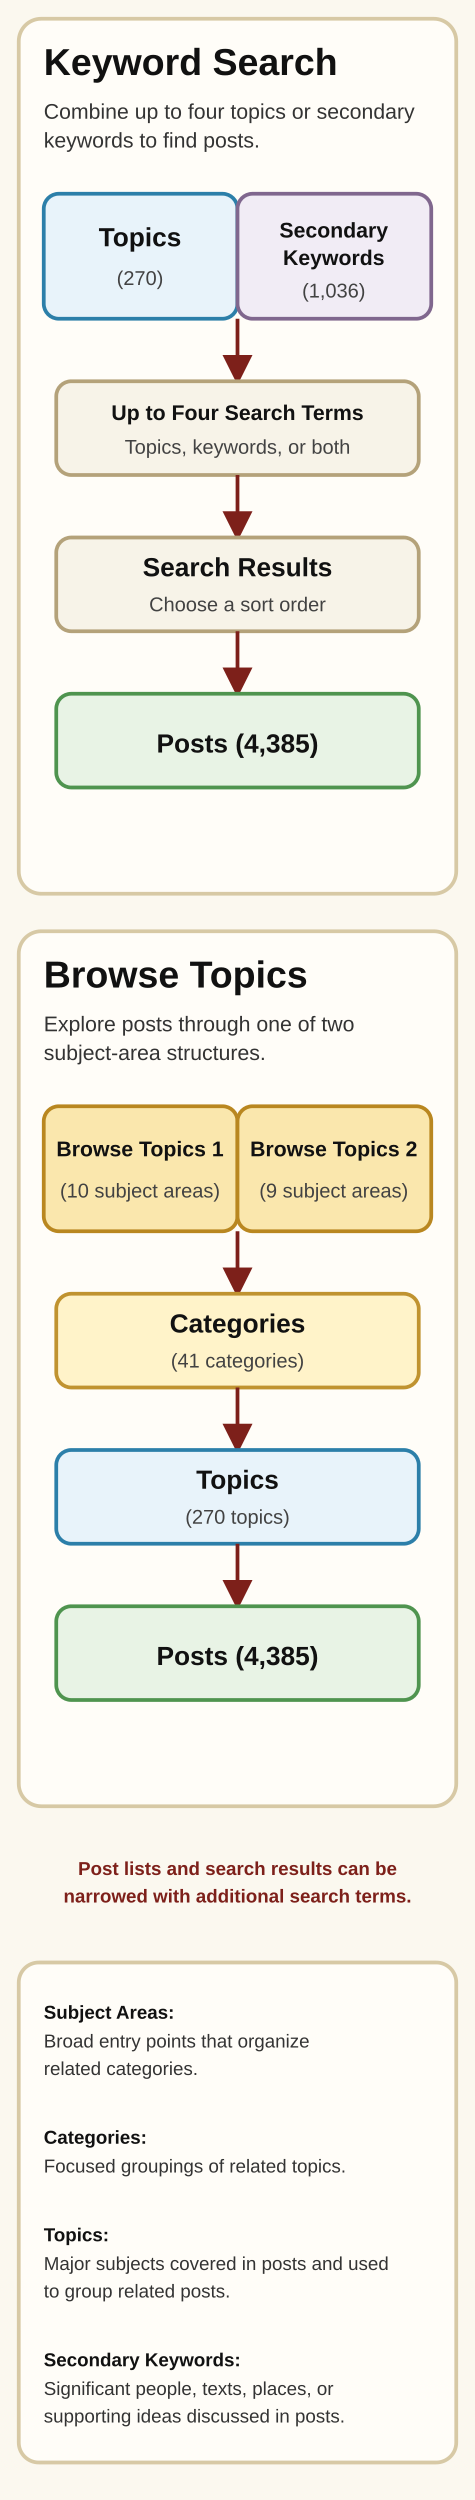
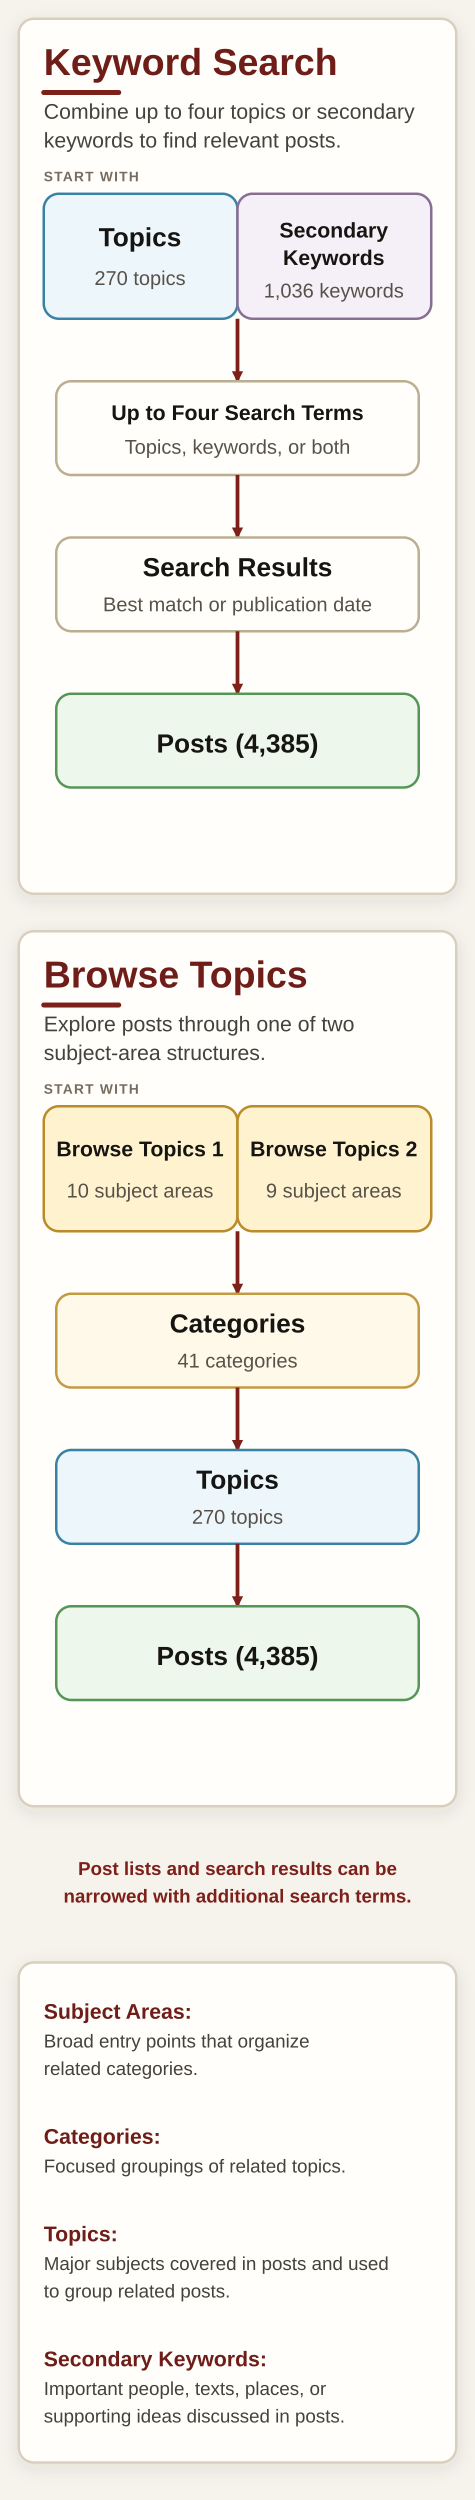
<svg xmlns="http://www.w3.org/2000/svg" width="380" height="2000" viewBox="0 0 380 2000" role="img" aria-labelledby="title description">
  <defs>
-     <marker id="arrow" markerWidth="8" markerHeight="8" refX="7" refY="4" orient="auto" markerUnits="strokeWidth">
-       <path d="M0,0 L8,4 L0,8 z" fill="#7d201a" />
+     <filter id="shadow" x="-10%" y="-10%" width="120%" height="130%">
+       <feDropShadow dx="0" dy="4" stdDeviation="7" flood-color="#392d20" flood-opacity="0.10" />
+     </filter>
+     <marker id="arrow" markerWidth="9" markerHeight="9" refX="8" refY="4.5" orient="auto" markerUnits="userSpaceOnUse">
+       <path d="M0,0 L9,4.5 L0,9 z" fill="#7d201a" />
    </marker>
    <style>
-       .page { fill: #fbf8ef; }
-       .panel { fill: #fffdf8; stroke: #d7c9a5; stroke-width: 3; }
-       .box { stroke-width: 3; }
-       .process { fill: #f7f3e8; stroke: #b4a27a; }
-       .topic { fill: #e8f3fa; stroke: #2c7fa9; }
-       .keyword { fill: #f1ecf5; stroke: #80678e; }
-       .subject { fill: #fae7ad; stroke: #b98720; }
-       .category { fill: #fff3c9; stroke: #c09330; }
-       .post { fill: #e8f3e5; stroke: #4f944f; }
-       .heading { font: 700 48px Arial, Helvetica, sans-serif; fill: #111; }
-       .subheading { font: 400 25px Arial, Helvetica, sans-serif; fill: #333; }
-       .label { font: 700 30px Arial, Helvetica, sans-serif; fill: #111; }
-       .label-small { font: 700 25px Arial, Helvetica, sans-serif; fill: #111; }
-       .count { font: 400 23px Arial, Helvetica, sans-serif; fill: #424242; }
-       .note { font: 600 22px Arial, Helvetica, sans-serif; fill: #7d201a; }
-       .definition { font: 400 23px Arial, Helvetica, sans-serif; fill: #333; }
-       .definition-title { font-weight: 700; fill: #111; }
+       .page { fill: #f6f3ed; }
+       .panel { fill: #fffefa; stroke: #d8cfbe; stroke-width: 2; filter: url(#shadow); }
+       .box { stroke-width: 2; }
+       .process { fill: #fffefa; stroke: #bcae91; }
+       .topic { fill: #edf6fb; stroke: #3982a5; }
+       .keyword { fill: #f5f0f7; stroke: #876f93; }
+       .subject { fill: #fff3cf; stroke: #bb8b29; }
+       .category { fill: #fff9e9; stroke: #c39a42; }
+       .post { fill: #edf7eb; stroke: #559657; }
+       .heading { font: 700 44px Arial, Helvetica, sans-serif; fill: #6f1d18; }
+       .subheading { font: 400 24px Arial, Helvetica, sans-serif; fill: #45413c; }
+       .stage { font: 700 15px Arial, Helvetica, sans-serif; letter-spacing: 1.5px; fill: #766c5f; }
+       .label { font: 700 29px Arial, Helvetica, sans-serif; fill: #171512; }
+       .label-small { font: 700 24px Arial, Helvetica, sans-serif; fill: #171512; }
+       .count { font: 400 22px Arial, Helvetica, sans-serif; fill: #57514a; }
+       .note { font: 600 21px Arial, Helvetica, sans-serif; fill: #7d201a; }
+       .definition-title { font: 700 22px Arial, Helvetica, sans-serif; fill: #6f1d18; }
+       .definition { font: 400 19px Arial, Helvetica, sans-serif; fill: #45413c; }
      .arrow { fill: none; stroke: #7d201a; stroke-width: 3; marker-end: url(#arrow); }
+       .accent { stroke: #7d201a; stroke-width: 5; stroke-linecap: round; }
+       .divider { stroke: #ddd4c4; stroke-width: 1.5; }
    </style>
  </defs>
  <rect class="page" width="100%" height="100%" />
  <style>
    .heading { font-size: 30px; }
    .subheading { font-size: 17px; }
+     .stage { font-size: 11px; letter-spacing: 1px; }
    .label { font-size: 21px; }
    .label-small { font-size: 17px; }
    .count { font-size: 16px; }
    .note { font-size: 15px; }
    .definition { font-size: 15px; }
+     .definition-title { font-size: 17px; }
+     .accent { stroke-width: 4; }
  </style>
-   <rect class="panel" x="15" y="15" width="350" height="700" rx="18" />
+   <rect class="panel" x="15" y="15" width="350" height="700" rx="12" />
  <text class="heading" x="35" y="60">Keyword Search</text>
+   <line class="accent" x1="35" y1="74" x2="95" y2="74" />
  <text class="subheading" x="35" y="95">Combine up to four topics or secondary</text>
-   <text class="subheading" x="35" y="118">keywords to find posts.</text>
+   <text class="subheading" x="35" y="118">keywords to find relevant posts.</text>
+   <text class="stage" x="35" y="145">START WITH</text>
  <rect class="box topic" x="35" y="155" width="155" height="100" rx="12" />
  <rect class="box keyword" x="190" y="155" width="155" height="100" rx="12" />
  <text class="label" x="112" y="197" text-anchor="middle">Topics</text>
-   <text class="count" x="112" y="228" text-anchor="middle">(270)</text>
+   <text class="count" x="112" y="228" text-anchor="middle">270 topics</text>
  <text class="label-small" x="267" y="190" text-anchor="middle">Secondary</text>
  <text class="label-small" x="267" y="212" text-anchor="middle">Keywords</text>
-   <text class="count" x="267" y="238" text-anchor="middle">(1,036)</text>
+   <text class="count" x="267" y="238" text-anchor="middle">1,036 keywords</text>
  <path class="arrow" d="M190 255 L190 305" />
  <rect class="box process" x="45" y="305" width="290" height="75" rx="12" />
  <text class="label-small" x="190" y="336" text-anchor="middle">Up to Four Search Terms</text>
  <text class="count" x="190" y="363" text-anchor="middle">Topics, keywords, or both</text>
  <path class="arrow" d="M190 380 L190 430" />
  <rect class="box process" x="45" y="430" width="290" height="75" rx="12" />
  <text class="label" x="190" y="461" text-anchor="middle">Search Results</text>
-   <text class="count" x="190" y="489" text-anchor="middle">Choose a sort order</text>
+   <text class="count" x="190" y="489" text-anchor="middle">Best match or publication date</text>
  <path class="arrow" d="M190 505 L190 555" />
  <rect class="box post" x="45" y="555" width="290" height="75" rx="12" />
  <text class="label" x="190" y="602" text-anchor="middle">Posts (4,385)</text>
-   <rect class="panel" x="15" y="745" width="350" height="700" rx="18" />
+   <rect class="panel" x="15" y="745" width="350" height="700" rx="12" />
  <text class="heading" x="35" y="790">Browse Topics</text>
+   <line class="accent" x1="35" y1="804" x2="95" y2="804" />
  <text class="subheading" x="35" y="825">Explore posts through one of two</text>
  <text class="subheading" x="35" y="848">subject-area structures.</text>
+   <text class="stage" x="35" y="875">START WITH</text>
  <rect class="box subject" x="35" y="885" width="155" height="100" rx="12" />
  <rect class="box subject" x="190" y="885" width="155" height="100" rx="12" />
  <text class="label-small" x="112" y="925" text-anchor="middle">Browse Topics 1</text>
-   <text class="count" x="112" y="958" text-anchor="middle">(10 subject areas)</text>
+   <text class="count" x="112" y="958" text-anchor="middle">10 subject areas</text>
  <text class="label-small" x="267" y="925" text-anchor="middle">Browse Topics 2</text>
-   <text class="count" x="267" y="958" text-anchor="middle">(9 subject areas)</text>
+   <text class="count" x="267" y="958" text-anchor="middle">9 subject areas</text>
  <path class="arrow" d="M190 985 L190 1035" />
  <rect class="box category" x="45" y="1035" width="290" height="75" rx="12" />
  <text class="label" x="190" y="1066" text-anchor="middle">Categories</text>
-   <text class="count" x="190" y="1094" text-anchor="middle">(41 categories)</text>
+   <text class="count" x="190" y="1094" text-anchor="middle">41 categories</text>
  <path class="arrow" d="M190 1110 L190 1160" />
  <rect class="box topic" x="45" y="1160" width="290" height="75" rx="12" />
  <text class="label" x="190" y="1191" text-anchor="middle">Topics</text>
-   <text class="count" x="190" y="1219" text-anchor="middle">(270 topics)</text>
+   <text class="count" x="190" y="1219" text-anchor="middle">270 topics</text>
  <path class="arrow" d="M190 1235 L190 1285" />
  <rect class="box post" x="45" y="1285" width="290" height="75" rx="12" />
  <text class="label" x="190" y="1332" text-anchor="middle">Posts (4,385)</text>
  <text class="note" x="190" y="1500" text-anchor="middle">Post lists and search results can be</text>
  <text class="note" x="190" y="1522" text-anchor="middle">narrowed with additional search terms.</text>
-   <rect class="panel" x="15" y="1570" width="350" height="400" rx="16" />
+   <rect class="panel" x="15" y="1570" width="350" height="400" rx="12" />
  <text class="definition" x="35" y="1615">
    <tspan class="definition-title">Subject Areas:</tspan>
  </text>
  <text class="definition" x="35" y="1638">Broad entry points that organize</text>
  <text class="definition" x="35" y="1660">related categories.</text>
  <text class="definition" x="35" y="1715">
    <tspan class="definition-title">Categories:</tspan>
  </text>
  <text class="definition" x="35" y="1738">Focused groupings of related topics.</text>
  <text class="definition" x="35" y="1793">
    <tspan class="definition-title">Topics:</tspan>
  </text>
  <text class="definition" x="35" y="1816">Major subjects covered in posts and used</text>
  <text class="definition" x="35" y="1838">to group related posts.</text>
  <text class="definition" x="35" y="1893">
    <tspan class="definition-title">Secondary Keywords:</tspan>
  </text>
-   <text class="definition" x="35" y="1916">Significant people, texts, places, or</text>
+   <text class="definition" x="35" y="1916">Important people, texts, places, or</text>
  <text class="definition" x="35" y="1938">supporting ideas discussed in posts.</text>
</svg>
